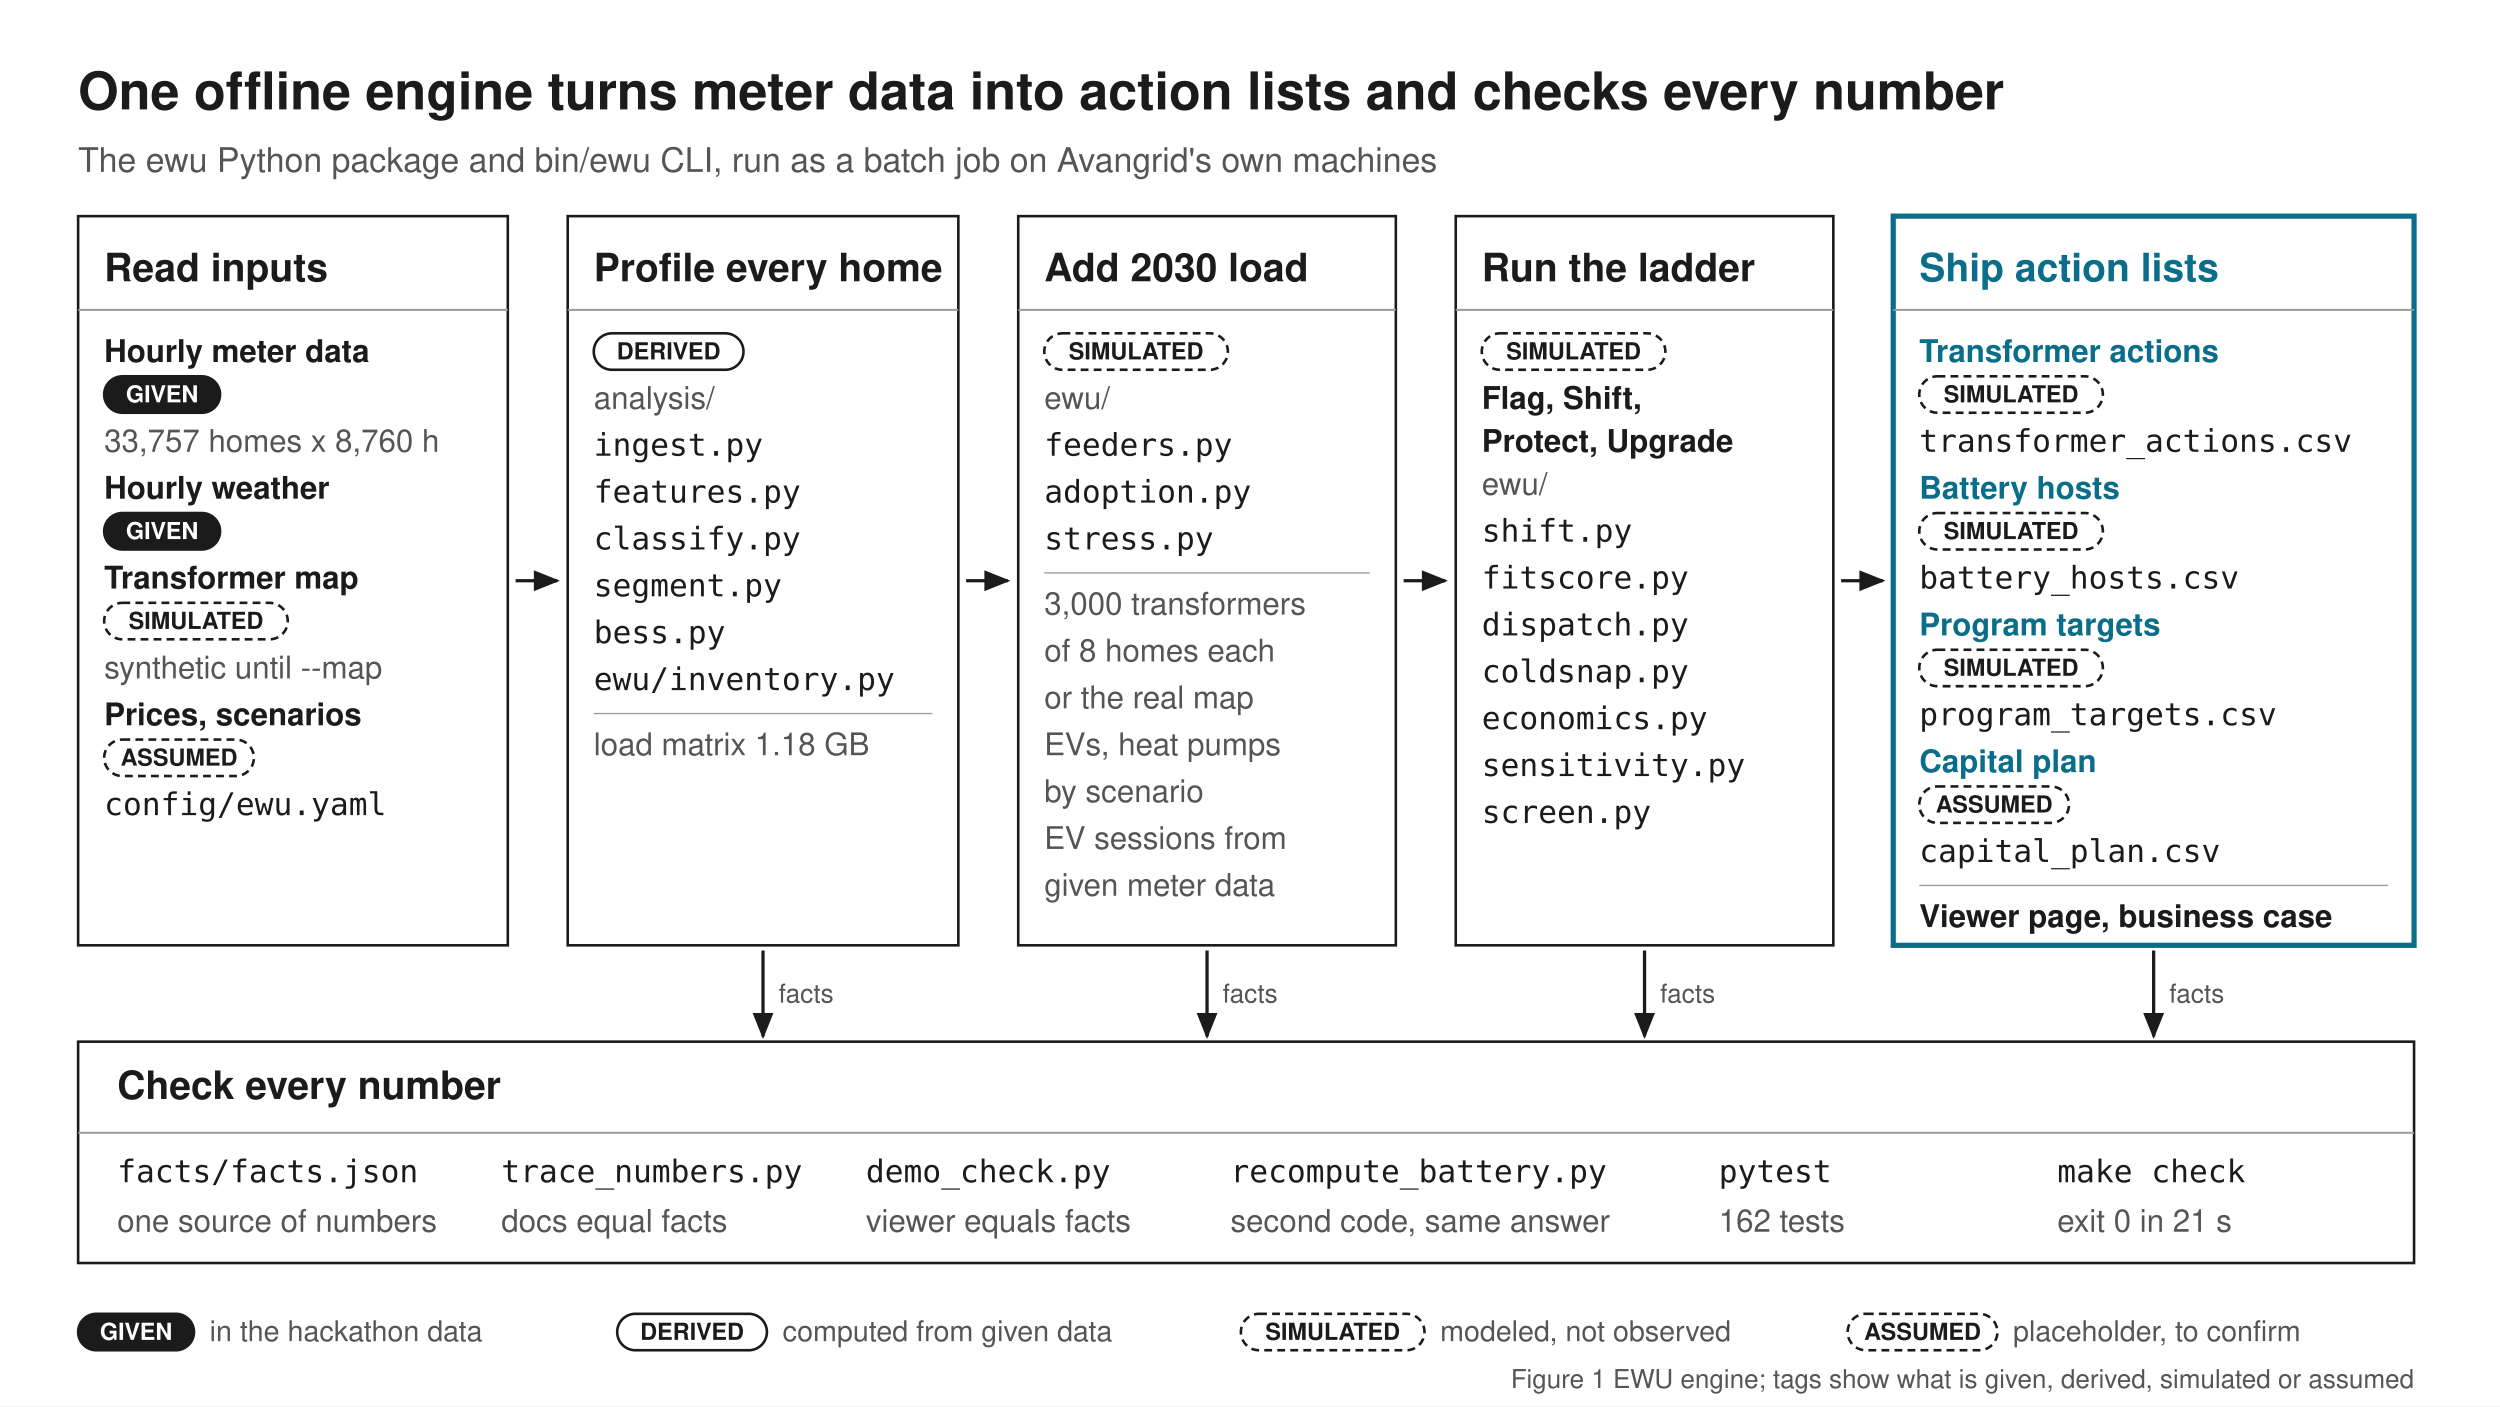
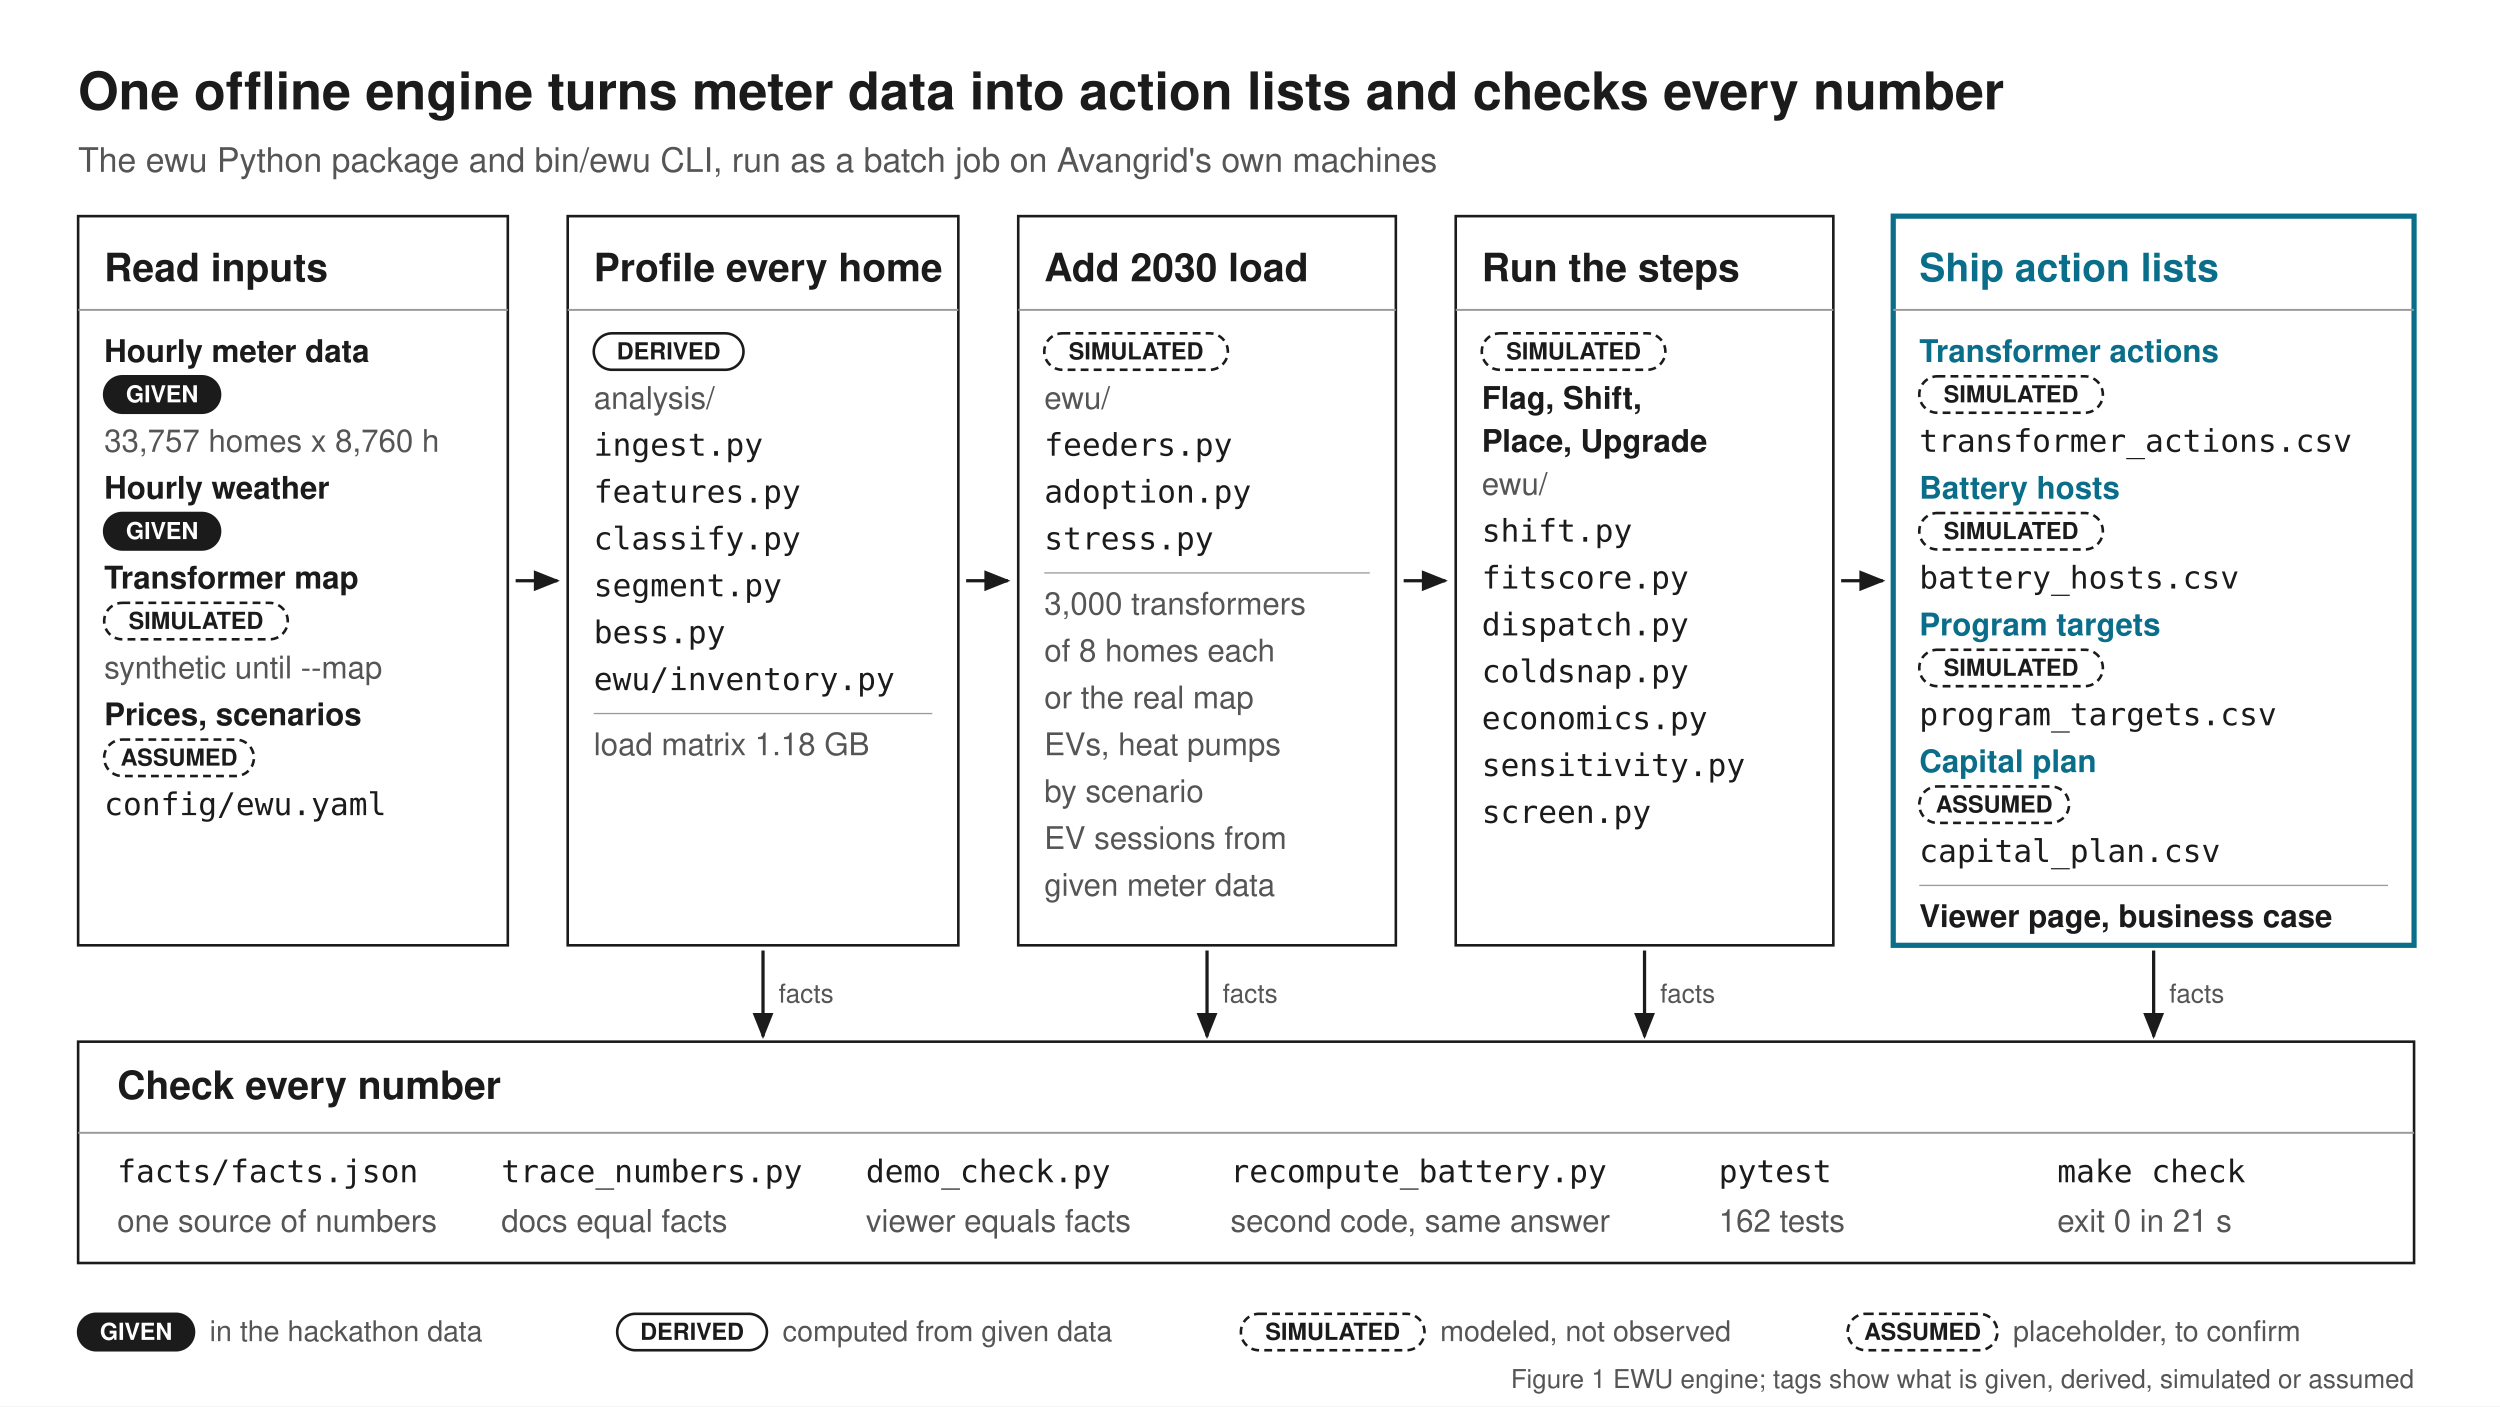
<svg xmlns="http://www.w3.org/2000/svg" width="1920" height="1080" viewBox="0 0 1920 1080">
  <rect width="1920" height="1080" fill="#ffffff" />
  <defs>
    <marker id="head" markerUnits="userSpaceOnUse" markerWidth="20" markerHeight="20" refX="18" refY="10" orient="auto">
      <path d="M0,2 L20,10 L0,18 z" fill="#1b1b1b" />
    </marker>
  </defs>
  <text x="60" y="84" font-family="Helvetica Neue, Helvetica, Arial, sans-serif" font-size="40" font-weight="700" fill="#1b1b1b" text-anchor="start">One offline engine turns meter data into action lists and checks every number</text>
  <text x="60" y="132" font-family="Helvetica Neue, Helvetica, Arial, sans-serif" font-size="26" font-weight="400" fill="#555555" text-anchor="start">The ewu Python package and bin/ewu CLI, run as a batch job on Avangrid's own machines</text>
  <rect x="60" y="166" width="330" height="560" fill="none" stroke="#1b1b1b" stroke-width="2" />
  <text x="80" y="216" font-family="Helvetica Neue, Helvetica, Arial, sans-serif" font-size="30" font-weight="700" fill="#1b1b1b" text-anchor="start">Read inputs</text>
  <line x1="60" y1="238" x2="390" y2="238" stroke="#9a9a9a" stroke-width="1.5" />
  <text x="80" y="278" font-family="Helvetica Neue, Helvetica, Arial, sans-serif" font-size="24" font-weight="700" fill="#1b1b1b" text-anchor="start">Hourly meter data</text>
  <rect x="80" y="289" width="89" height="28" rx="14" fill="#1b1b1b" stroke="#1b1b1b" stroke-width="2" />
  <text x="124.5" y="309" font-family="Helvetica Neue, Helvetica, Arial, sans-serif" font-size="18" font-weight="700" fill="#ffffff" text-anchor="middle">GIVEN</text>
  <text x="80" y="347" font-family="Helvetica Neue, Helvetica, Arial, sans-serif" font-size="24" font-weight="400" fill="#555555" text-anchor="start">33,757 homes x 8,760 h</text>
  <text x="80" y="383" font-family="Helvetica Neue, Helvetica, Arial, sans-serif" font-size="24" font-weight="700" fill="#1b1b1b" text-anchor="start">Hourly weather</text>
  <rect x="80" y="394" width="89" height="28" rx="14" fill="#1b1b1b" stroke="#1b1b1b" stroke-width="2" />
  <text x="124.5" y="414" font-family="Helvetica Neue, Helvetica, Arial, sans-serif" font-size="18" font-weight="700" fill="#ffffff" text-anchor="middle">GIVEN</text>
  <text x="80" y="452" font-family="Helvetica Neue, Helvetica, Arial, sans-serif" font-size="24" font-weight="700" fill="#1b1b1b" text-anchor="start">Transformer map</text>
  <rect x="80" y="463" width="141" height="28" rx="14" fill="#ffffff" stroke="#1b1b1b" stroke-width="2" stroke-dasharray="6 4" />
  <text x="150.5" y="483" font-family="Helvetica Neue, Helvetica, Arial, sans-serif" font-size="18" font-weight="700" fill="#1b1b1b" text-anchor="middle">SIMULATED</text>
  <text x="80" y="521" font-family="Helvetica Neue, Helvetica, Arial, sans-serif" font-size="24" font-weight="400" fill="#555555" text-anchor="start">synthetic until --map</text>
  <text x="80" y="557" font-family="Helvetica Neue, Helvetica, Arial, sans-serif" font-size="24" font-weight="700" fill="#1b1b1b" text-anchor="start">Prices, scenarios</text>
  <rect x="80" y="568" width="115" height="28" rx="14" fill="#ffffff" stroke="#1b1b1b" stroke-width="2" stroke-dasharray="6 4" />
  <text x="137.5" y="588" font-family="Helvetica Neue, Helvetica, Arial, sans-serif" font-size="18" font-weight="700" fill="#1b1b1b" text-anchor="middle">ASSUMED</text>
  <text x="80" y="626" font-family="Menlo, Monaco, monospace" font-size="24" font-weight="400" fill="#1b1b1b" text-anchor="start">config/ewu.yaml</text>
  <line x1="396" y1="446.0" x2="428" y2="446.0" stroke="#1b1b1b" stroke-width="2.5" marker-end="url(#head)" />
  <rect x="436" y="166" width="300" height="560" fill="none" stroke="#1b1b1b" stroke-width="2" />
  <text x="456" y="216" font-family="Helvetica Neue, Helvetica, Arial, sans-serif" font-size="30" font-weight="700" fill="#1b1b1b" text-anchor="start">Profile every home</text>
  <line x1="436" y1="238" x2="736" y2="238" stroke="#9a9a9a" stroke-width="1.5" />
  <rect x="456" y="256" width="115" height="28" rx="14" fill="#ffffff" stroke="#1b1b1b" stroke-width="2" />
  <text x="513.5" y="276" font-family="Helvetica Neue, Helvetica, Arial, sans-serif" font-size="18" font-weight="700" fill="#1b1b1b" text-anchor="middle">DERIVED</text>
  <text x="456" y="314" font-family="Helvetica Neue, Helvetica, Arial, sans-serif" font-size="24" font-weight="400" fill="#555555" text-anchor="start">analysis/</text>
  <text x="456" y="350" font-family="Menlo, Monaco, monospace" font-size="24" font-weight="400" fill="#1b1b1b" text-anchor="start">ingest.py</text>
  <text x="456" y="386" font-family="Menlo, Monaco, monospace" font-size="24" font-weight="400" fill="#1b1b1b" text-anchor="start">features.py</text>
  <text x="456" y="422" font-family="Menlo, Monaco, monospace" font-size="24" font-weight="400" fill="#1b1b1b" text-anchor="start">classify.py</text>
  <text x="456" y="458" font-family="Menlo, Monaco, monospace" font-size="24" font-weight="400" fill="#1b1b1b" text-anchor="start">segment.py</text>
  <text x="456" y="494" font-family="Menlo, Monaco, monospace" font-size="24" font-weight="400" fill="#1b1b1b" text-anchor="start">bess.py</text>
  <text x="456" y="530" font-family="Menlo, Monaco, monospace" font-size="24" font-weight="400" fill="#1b1b1b" text-anchor="start">ewu/inventory.py</text>
  <line x1="456" y1="548" x2="716" y2="548" stroke="#9a9a9a" />
  <text x="456" y="580" font-family="Helvetica Neue, Helvetica, Arial, sans-serif" font-size="24" font-weight="400" fill="#555555" text-anchor="start">load matrix 1.18 GB</text>
  <line x1="742" y1="446.0" x2="774" y2="446.0" stroke="#1b1b1b" stroke-width="2.5" marker-end="url(#head)" />
  <line x1="586.0" y1="730" x2="586.0" y2="796" stroke="#1b1b1b" stroke-width="2.5" marker-end="url(#head)" />
  <text x="598.0" y="770" font-family="Helvetica Neue, Helvetica, Arial, sans-serif" font-size="20" font-weight="400" fill="#555555" text-anchor="start">facts</text>
  <rect x="782" y="166" width="290" height="560" fill="none" stroke="#1b1b1b" stroke-width="2" />
  <text x="802" y="216" font-family="Helvetica Neue, Helvetica, Arial, sans-serif" font-size="30" font-weight="700" fill="#1b1b1b" text-anchor="start">Add 2030 load</text>
  <line x1="782" y1="238" x2="1072" y2="238" stroke="#9a9a9a" stroke-width="1.5" />
  <rect x="802" y="256" width="141" height="28" rx="14" fill="#ffffff" stroke="#1b1b1b" stroke-width="2" stroke-dasharray="6 4" />
  <text x="872.5" y="276" font-family="Helvetica Neue, Helvetica, Arial, sans-serif" font-size="18" font-weight="700" fill="#1b1b1b" text-anchor="middle">SIMULATED</text>
  <text x="802" y="314" font-family="Helvetica Neue, Helvetica, Arial, sans-serif" font-size="24" font-weight="400" fill="#555555" text-anchor="start">ewu/</text>
  <text x="802" y="350" font-family="Menlo, Monaco, monospace" font-size="24" font-weight="400" fill="#1b1b1b" text-anchor="start">feeders.py</text>
  <text x="802" y="386" font-family="Menlo, Monaco, monospace" font-size="24" font-weight="400" fill="#1b1b1b" text-anchor="start">adoption.py</text>
  <text x="802" y="422" font-family="Menlo, Monaco, monospace" font-size="24" font-weight="400" fill="#1b1b1b" text-anchor="start">stress.py</text>
  <line x1="802" y1="440" x2="1052" y2="440" stroke="#9a9a9a" />
  <text x="802" y="472" font-family="Helvetica Neue, Helvetica, Arial, sans-serif" font-size="24" font-weight="400" fill="#555555" text-anchor="start">3,000 transformers</text>
  <text x="802" y="508" font-family="Helvetica Neue, Helvetica, Arial, sans-serif" font-size="24" font-weight="400" fill="#555555" text-anchor="start">of 8 homes each</text>
  <text x="802" y="544" font-family="Helvetica Neue, Helvetica, Arial, sans-serif" font-size="24" font-weight="400" fill="#555555" text-anchor="start">or the real map</text>
  <text x="802" y="580" font-family="Helvetica Neue, Helvetica, Arial, sans-serif" font-size="24" font-weight="400" fill="#555555" text-anchor="start">EVs, heat pumps</text>
  <text x="802" y="616" font-family="Helvetica Neue, Helvetica, Arial, sans-serif" font-size="24" font-weight="400" fill="#555555" text-anchor="start">by scenario</text>
  <text x="802" y="652" font-family="Helvetica Neue, Helvetica, Arial, sans-serif" font-size="24" font-weight="400" fill="#555555" text-anchor="start">EV sessions from</text>
  <text x="802" y="688" font-family="Helvetica Neue, Helvetica, Arial, sans-serif" font-size="24" font-weight="400" fill="#555555" text-anchor="start">given meter data</text>
  <line x1="1078" y1="446.0" x2="1110" y2="446.0" stroke="#1b1b1b" stroke-width="2.5" marker-end="url(#head)" />
  <line x1="927.0" y1="730" x2="927.0" y2="796" stroke="#1b1b1b" stroke-width="2.5" marker-end="url(#head)" />
  <text x="939.0" y="770" font-family="Helvetica Neue, Helvetica, Arial, sans-serif" font-size="20" font-weight="400" fill="#555555" text-anchor="start">facts</text>
  <rect x="1118" y="166" width="290" height="560" fill="none" stroke="#1b1b1b" stroke-width="2" />
-   <text x="1138" y="216" font-family="Helvetica Neue, Helvetica, Arial, sans-serif" font-size="30" font-weight="700" fill="#1b1b1b" text-anchor="start">Run the ladder</text>
+   <text x="1138" y="216" font-family="Helvetica Neue, Helvetica, Arial, sans-serif" font-size="30" font-weight="700" fill="#1b1b1b" text-anchor="start">Run the steps</text>
  <line x1="1118" y1="238" x2="1408" y2="238" stroke="#9a9a9a" stroke-width="1.5" />
  <rect x="1138" y="256" width="141" height="28" rx="14" fill="#ffffff" stroke="#1b1b1b" stroke-width="2" stroke-dasharray="6 4" />
  <text x="1208.5" y="276" font-family="Helvetica Neue, Helvetica, Arial, sans-serif" font-size="18" font-weight="700" fill="#1b1b1b" text-anchor="middle">SIMULATED</text>
  <text x="1138" y="314" font-family="Helvetica Neue, Helvetica, Arial, sans-serif" font-size="24" font-weight="700" fill="#1b1b1b" text-anchor="start">Flag, Shift,</text>
-   <text x="1138" y="347" font-family="Helvetica Neue, Helvetica, Arial, sans-serif" font-size="24" font-weight="700" fill="#1b1b1b" text-anchor="start">Protect, Upgrade</text>
+   <text x="1138" y="347" font-family="Helvetica Neue, Helvetica, Arial, sans-serif" font-size="24" font-weight="700" fill="#1b1b1b" text-anchor="start">Place, Upgrade</text>
  <text x="1138" y="380" font-family="Helvetica Neue, Helvetica, Arial, sans-serif" font-size="24" font-weight="400" fill="#555555" text-anchor="start">ewu/</text>
  <text x="1138" y="416" font-family="Menlo, Monaco, monospace" font-size="24" font-weight="400" fill="#1b1b1b" text-anchor="start">shift.py</text>
  <text x="1138" y="452" font-family="Menlo, Monaco, monospace" font-size="24" font-weight="400" fill="#1b1b1b" text-anchor="start">fitscore.py</text>
  <text x="1138" y="488" font-family="Menlo, Monaco, monospace" font-size="24" font-weight="400" fill="#1b1b1b" text-anchor="start">dispatch.py</text>
  <text x="1138" y="524" font-family="Menlo, Monaco, monospace" font-size="24" font-weight="400" fill="#1b1b1b" text-anchor="start">coldsnap.py</text>
  <text x="1138" y="560" font-family="Menlo, Monaco, monospace" font-size="24" font-weight="400" fill="#1b1b1b" text-anchor="start">economics.py</text>
  <text x="1138" y="596" font-family="Menlo, Monaco, monospace" font-size="24" font-weight="400" fill="#1b1b1b" text-anchor="start">sensitivity.py</text>
  <text x="1138" y="632" font-family="Menlo, Monaco, monospace" font-size="24" font-weight="400" fill="#1b1b1b" text-anchor="start">screen.py</text>
  <line x1="1414" y1="446.0" x2="1446" y2="446.0" stroke="#1b1b1b" stroke-width="2.5" marker-end="url(#head)" />
  <line x1="1263.0" y1="730" x2="1263.0" y2="796" stroke="#1b1b1b" stroke-width="2.5" marker-end="url(#head)" />
  <text x="1275.0" y="770" font-family="Helvetica Neue, Helvetica, Arial, sans-serif" font-size="20" font-weight="400" fill="#555555" text-anchor="start">facts</text>
  <rect x="1454" y="166" width="400" height="560" fill="none" stroke="#0a6e8a" stroke-width="4" />
  <text x="1474" y="216" font-family="Helvetica Neue, Helvetica, Arial, sans-serif" font-size="30" font-weight="700" fill="#0a6e8a" text-anchor="start">Ship action lists</text>
  <line x1="1454" y1="238" x2="1854" y2="238" stroke="#9a9a9a" stroke-width="1.5" />
  <text x="1474" y="278" font-family="Helvetica Neue, Helvetica, Arial, sans-serif" font-size="24" font-weight="700" fill="#0a6e8a" text-anchor="start">Transformer actions</text>
  <rect x="1474" y="289" width="141" height="28" rx="14" fill="#ffffff" stroke="#1b1b1b" stroke-width="2" stroke-dasharray="6 4" />
  <text x="1544.5" y="309" font-family="Helvetica Neue, Helvetica, Arial, sans-serif" font-size="18" font-weight="700" fill="#1b1b1b" text-anchor="middle">SIMULATED</text>
  <text x="1474" y="347" font-family="Menlo, Monaco, monospace" font-size="24" font-weight="400" fill="#1b1b1b" text-anchor="start">transformer_actions.csv</text>
  <text x="1474" y="383" font-family="Helvetica Neue, Helvetica, Arial, sans-serif" font-size="24" font-weight="700" fill="#0a6e8a" text-anchor="start">Battery hosts</text>
  <rect x="1474" y="394" width="141" height="28" rx="14" fill="#ffffff" stroke="#1b1b1b" stroke-width="2" stroke-dasharray="6 4" />
  <text x="1544.5" y="414" font-family="Helvetica Neue, Helvetica, Arial, sans-serif" font-size="18" font-weight="700" fill="#1b1b1b" text-anchor="middle">SIMULATED</text>
  <text x="1474" y="452" font-family="Menlo, Monaco, monospace" font-size="24" font-weight="400" fill="#1b1b1b" text-anchor="start">battery_hosts.csv</text>
  <text x="1474" y="488" font-family="Helvetica Neue, Helvetica, Arial, sans-serif" font-size="24" font-weight="700" fill="#0a6e8a" text-anchor="start">Program targets</text>
  <rect x="1474" y="499" width="141" height="28" rx="14" fill="#ffffff" stroke="#1b1b1b" stroke-width="2" stroke-dasharray="6 4" />
  <text x="1544.5" y="519" font-family="Helvetica Neue, Helvetica, Arial, sans-serif" font-size="18" font-weight="700" fill="#1b1b1b" text-anchor="middle">SIMULATED</text>
  <text x="1474" y="557" font-family="Menlo, Monaco, monospace" font-size="24" font-weight="400" fill="#1b1b1b" text-anchor="start">program_targets.csv</text>
  <text x="1474" y="593" font-family="Helvetica Neue, Helvetica, Arial, sans-serif" font-size="24" font-weight="700" fill="#0a6e8a" text-anchor="start">Capital plan</text>
  <rect x="1474" y="604" width="115" height="28" rx="14" fill="#ffffff" stroke="#1b1b1b" stroke-width="2" stroke-dasharray="6 4" />
  <text x="1531.5" y="624" font-family="Helvetica Neue, Helvetica, Arial, sans-serif" font-size="18" font-weight="700" fill="#1b1b1b" text-anchor="middle">ASSUMED</text>
  <text x="1474" y="662" font-family="Menlo, Monaco, monospace" font-size="24" font-weight="400" fill="#1b1b1b" text-anchor="start">capital_plan.csv</text>
  <line x1="1474" y1="680" x2="1834" y2="680" stroke="#9a9a9a" />
  <text x="1474" y="712" font-family="Helvetica Neue, Helvetica, Arial, sans-serif" font-size="24" font-weight="700" fill="#1b1b1b" text-anchor="start">Viewer page, business case</text>
  <line x1="1654.0" y1="730" x2="1654.0" y2="796" stroke="#1b1b1b" stroke-width="2.5" marker-end="url(#head)" />
  <text x="1666.0" y="770" font-family="Helvetica Neue, Helvetica, Arial, sans-serif" font-size="20" font-weight="400" fill="#555555" text-anchor="start">facts</text>
  <rect x="60" y="800" width="1794" height="170" fill="none" stroke="#1b1b1b" stroke-width="2" />
  <text x="90" y="844" font-family="Helvetica Neue, Helvetica, Arial, sans-serif" font-size="30" font-weight="700" fill="#1b1b1b" text-anchor="start">Check every number</text>
  <line x1="60" y1="870" x2="1854" y2="870" stroke="#9a9a9a" stroke-width="1.5" />
  <text x="90" y="908" font-family="Menlo, Monaco, monospace" font-size="24" font-weight="400" fill="#1b1b1b" text-anchor="start">facts/facts.json</text>
  <text x="90" y="946" font-family="Helvetica Neue, Helvetica, Arial, sans-serif" font-size="24" font-weight="400" fill="#555555" text-anchor="start">one source of numbers</text>
  <text x="385" y="908" font-family="Menlo, Monaco, monospace" font-size="24" font-weight="400" fill="#1b1b1b" text-anchor="start">trace_numbers.py</text>
  <text x="385" y="946" font-family="Helvetica Neue, Helvetica, Arial, sans-serif" font-size="24" font-weight="400" fill="#555555" text-anchor="start">docs equal facts</text>
  <text x="665" y="908" font-family="Menlo, Monaco, monospace" font-size="24" font-weight="400" fill="#1b1b1b" text-anchor="start">demo_check.py</text>
  <text x="665" y="946" font-family="Helvetica Neue, Helvetica, Arial, sans-serif" font-size="24" font-weight="400" fill="#555555" text-anchor="start">viewer equals facts</text>
  <text x="945" y="908" font-family="Menlo, Monaco, monospace" font-size="24" font-weight="400" fill="#1b1b1b" text-anchor="start">recompute_battery.py</text>
  <text x="945" y="946" font-family="Helvetica Neue, Helvetica, Arial, sans-serif" font-size="24" font-weight="400" fill="#555555" text-anchor="start">second code, same answer</text>
  <text x="1320" y="908" font-family="Menlo, Monaco, monospace" font-size="24" font-weight="400" fill="#1b1b1b" text-anchor="start">pytest</text>
  <text x="1320" y="946" font-family="Helvetica Neue, Helvetica, Arial, sans-serif" font-size="24" font-weight="400" fill="#555555" text-anchor="start">162 tests</text>
  <text x="1580" y="908" font-family="Menlo, Monaco, monospace" font-size="24" font-weight="400" fill="#1b1b1b" text-anchor="start">make check</text>
  <text x="1580" y="946" font-family="Helvetica Neue, Helvetica, Arial, sans-serif" font-size="24" font-weight="400" fill="#555555" text-anchor="start">exit 0 in 21 s</text>
  <rect x="60" y="1009" width="89" height="28" rx="14" fill="#1b1b1b" stroke="#1b1b1b" stroke-width="2" />
  <text x="104.5" y="1029" font-family="Helvetica Neue, Helvetica, Arial, sans-serif" font-size="18" font-weight="700" fill="#ffffff" text-anchor="middle">GIVEN</text>
  <text x="161" y="1030" font-family="Helvetica Neue, Helvetica, Arial, sans-serif" font-size="22" font-weight="400" fill="#555555" text-anchor="start">in the hackathon data</text>
  <rect x="474" y="1009" width="115" height="28" rx="14" fill="#ffffff" stroke="#1b1b1b" stroke-width="2" />
  <text x="531.5" y="1029" font-family="Helvetica Neue, Helvetica, Arial, sans-serif" font-size="18" font-weight="700" fill="#1b1b1b" text-anchor="middle">DERIVED</text>
  <text x="601" y="1030" font-family="Helvetica Neue, Helvetica, Arial, sans-serif" font-size="22" font-weight="400" fill="#555555" text-anchor="start">computed from given data</text>
  <rect x="953" y="1009" width="141" height="28" rx="14" fill="#ffffff" stroke="#1b1b1b" stroke-width="2" stroke-dasharray="6 4" />
  <text x="1023.5" y="1029" font-family="Helvetica Neue, Helvetica, Arial, sans-serif" font-size="18" font-weight="700" fill="#1b1b1b" text-anchor="middle">SIMULATED</text>
  <text x="1106" y="1030" font-family="Helvetica Neue, Helvetica, Arial, sans-serif" font-size="22" font-weight="400" fill="#555555" text-anchor="start">modeled, not observed</text>
  <rect x="1419" y="1009" width="115" height="28" rx="14" fill="#ffffff" stroke="#1b1b1b" stroke-width="2" stroke-dasharray="6 4" />
  <text x="1476.5" y="1029" font-family="Helvetica Neue, Helvetica, Arial, sans-serif" font-size="18" font-weight="700" fill="#1b1b1b" text-anchor="middle">ASSUMED</text>
  <text x="1546" y="1030" font-family="Helvetica Neue, Helvetica, Arial, sans-serif" font-size="22" font-weight="400" fill="#555555" text-anchor="start">placeholder, to confirm</text>
  <text x="1854" y="1066" font-family="Helvetica Neue, Helvetica, Arial, sans-serif" font-size="20" font-weight="400" fill="#555555" text-anchor="end">Figure 1  EWU engine; tags show what is given, derived, simulated or assumed</text>
</svg>
